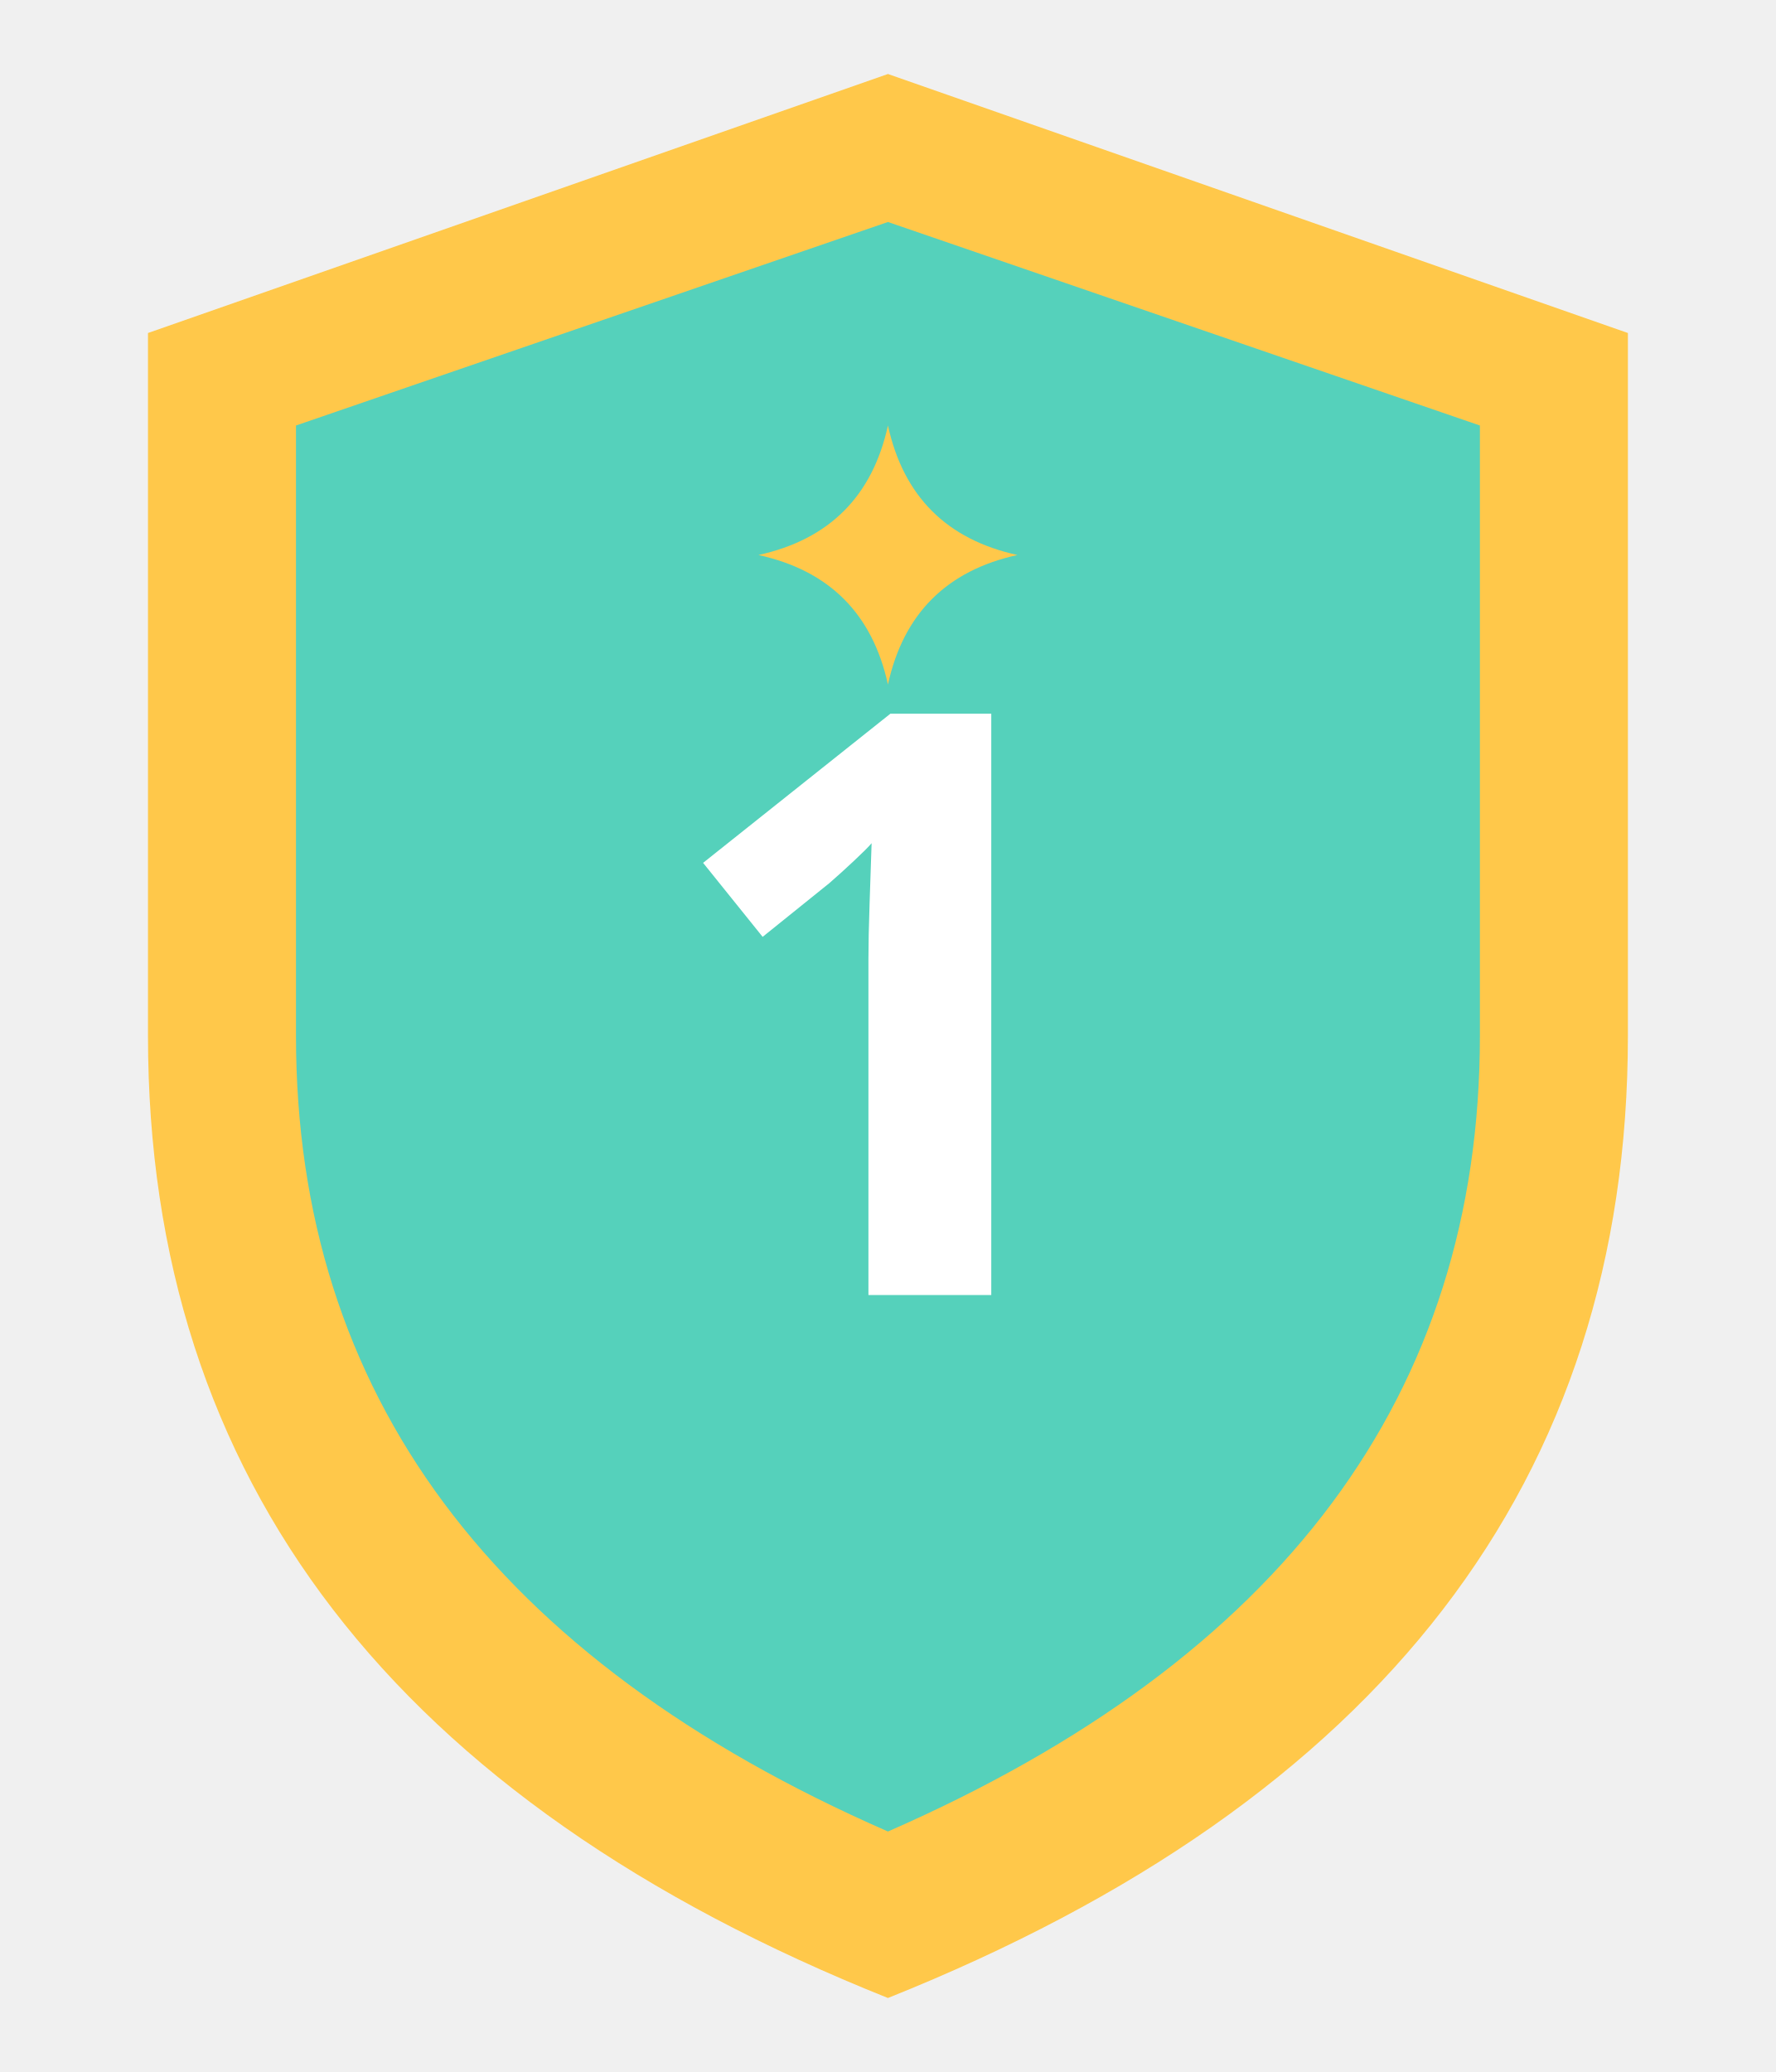
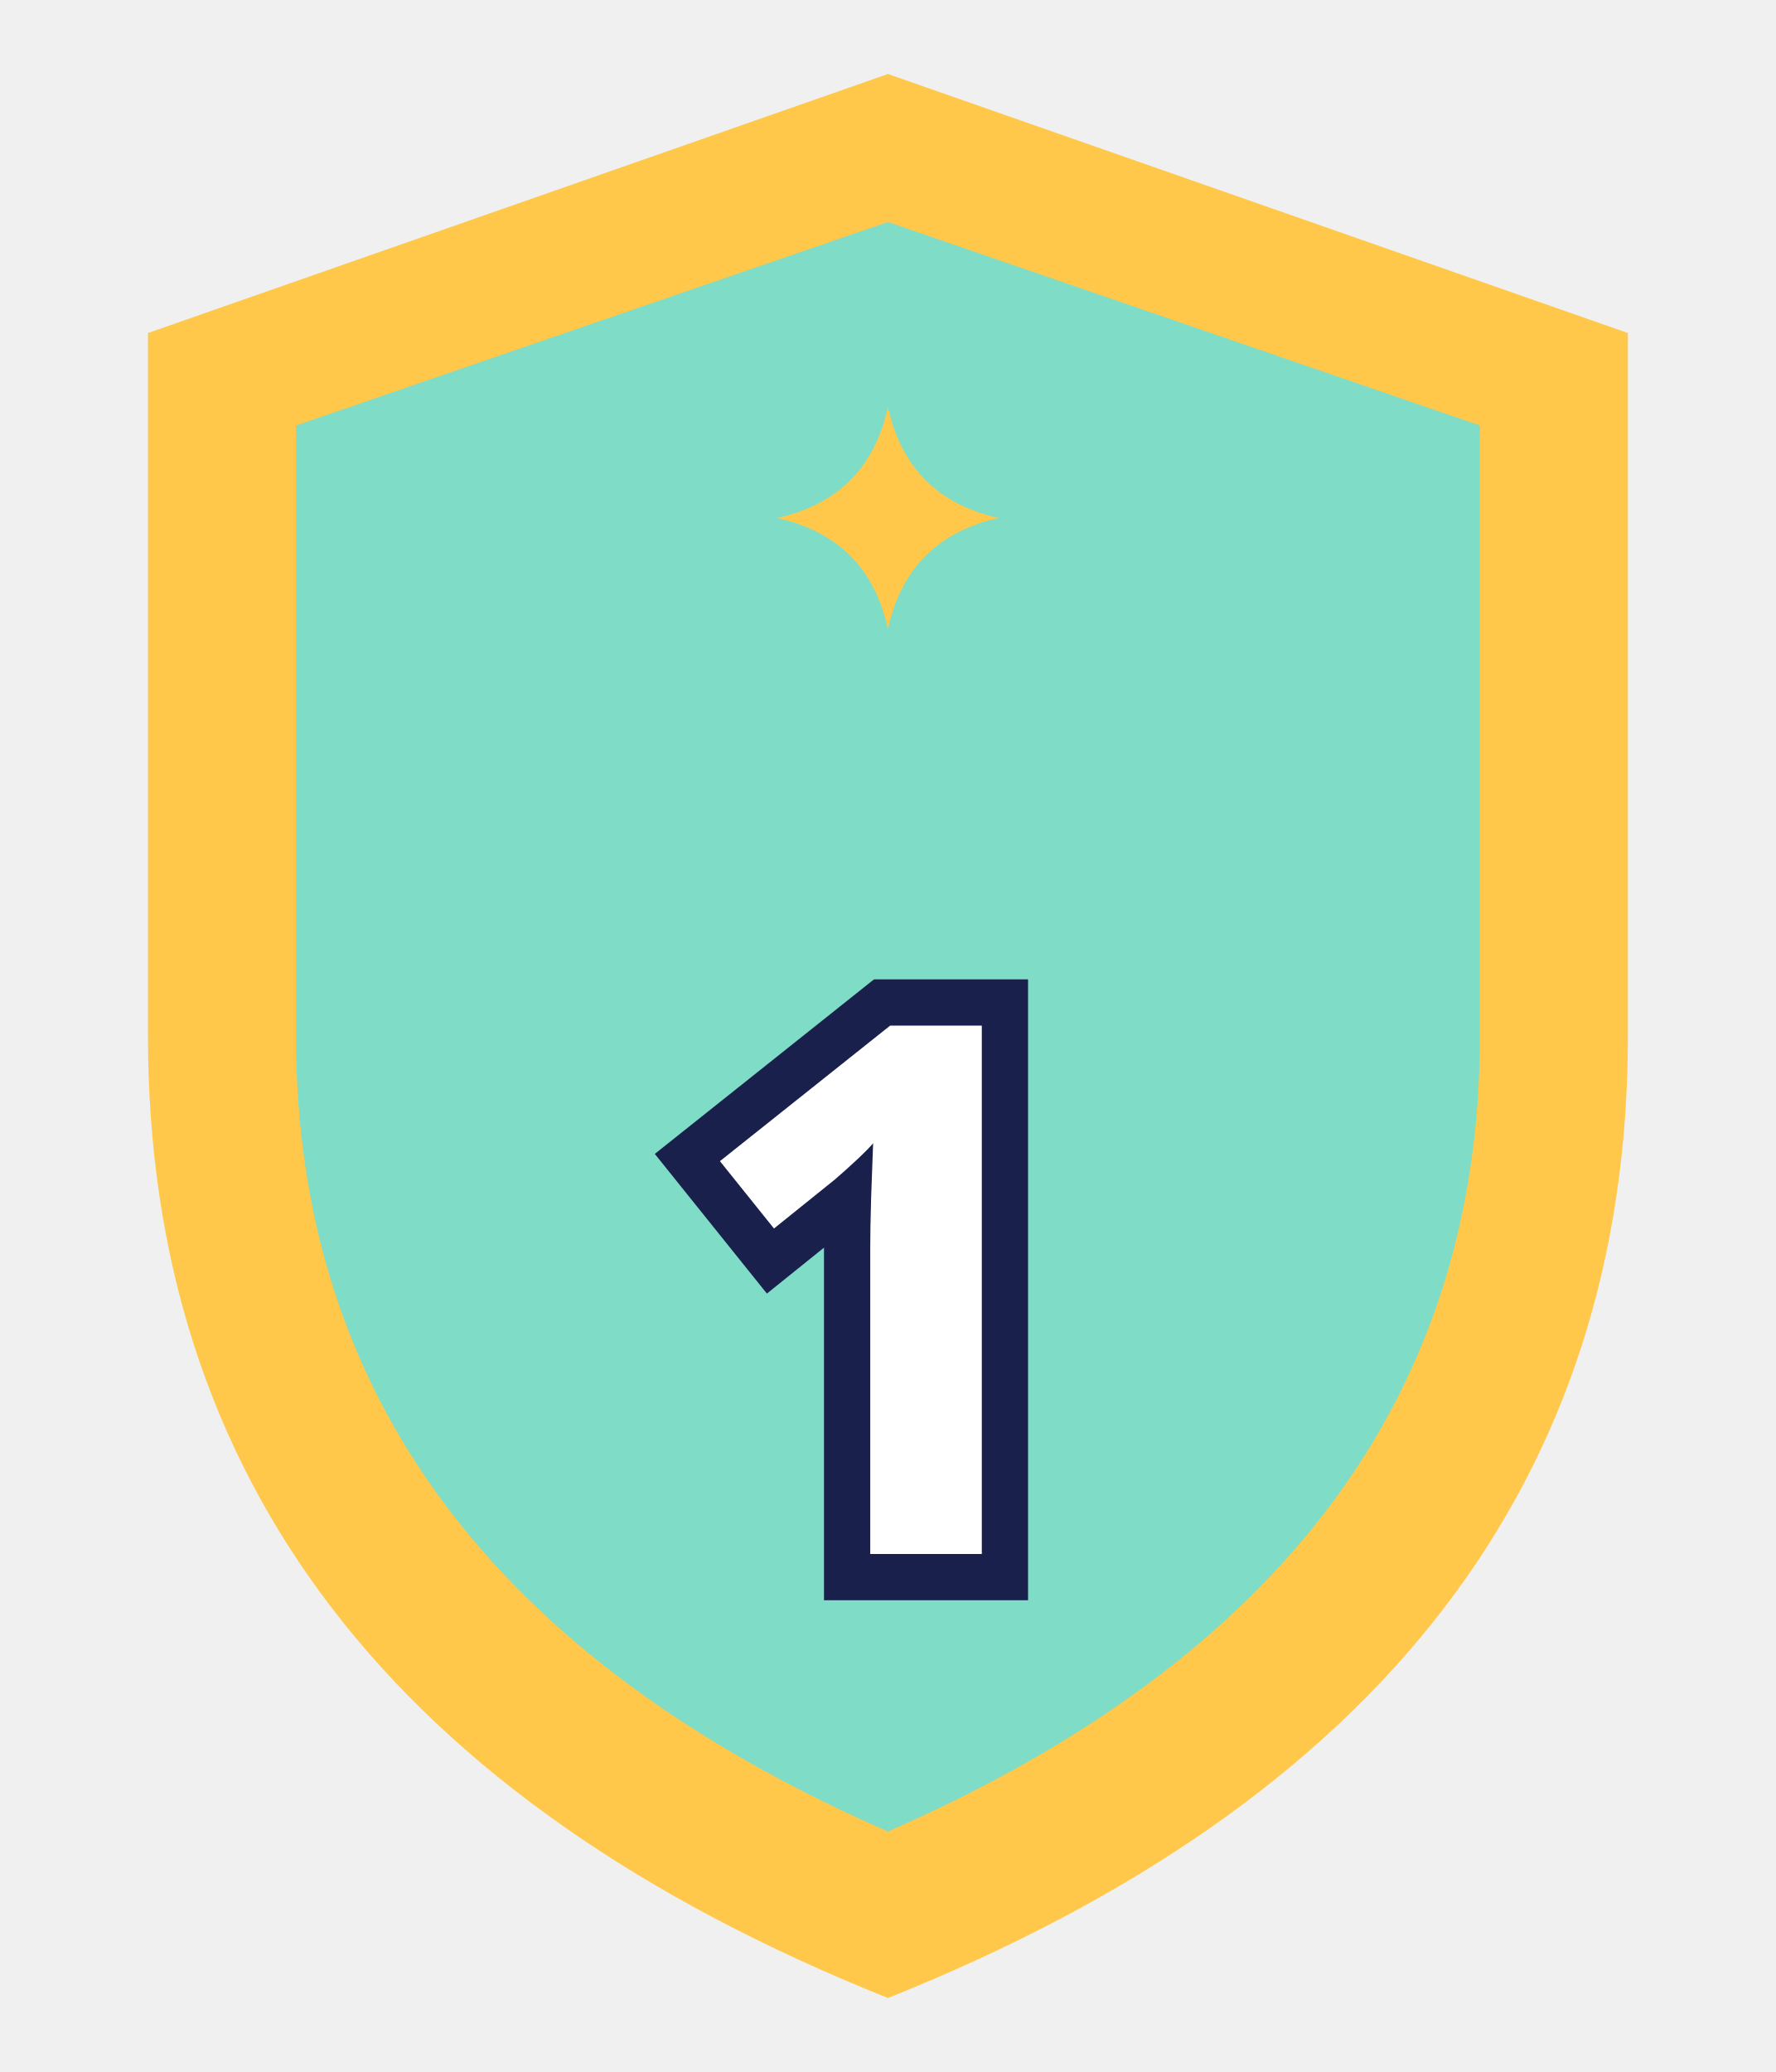
<svg xmlns="http://www.w3.org/2000/svg" width="96" height="112" viewBox="0 0 96 112">
  <path d="M48 4 L88 18 V56 Q88 92 48 108 Q8 92 8 56 V18 Z" fill="#ffc84a" />
-   <path d="M48 12 L80 23 V56 Q80 85 48 99 Q16 85 16 56 V23 Z" fill="#55d1bb" />
-   <text x="48" y="70" text-anchor="middle" font-family="Fredoka, sans-serif" font-weight="700" font-size="44" fill="#ffffff">1</text>
-   <path d="M48 23 Q49.26 28.74 55 30 Q49.26 31.26 48 37 Q46.74 31.26 41 30 Q46.74 28.74 48 23Z" fill="#ffc84a" />
+   <path d="M48 12 L80 23 V56 Q80 85 48 99 Q16 85 16 56 V23 Z" fill="#7fdcc6" />
+   <path d="M48 22 Q49.08 26.92 54 28 Q49.08 29.08 48 34 Q46.92 29.08 42 28 Q46.92 26.92 48 22Z" fill="#ffc84a" />
+   <text x="48" y="84" text-anchor="middle" font-family="Fredoka, sans-serif" font-weight="700" font-size="40" fill="#ffffff" stroke="#19204c" stroke-width="5" paint-order="stroke">1</text>
</svg>
